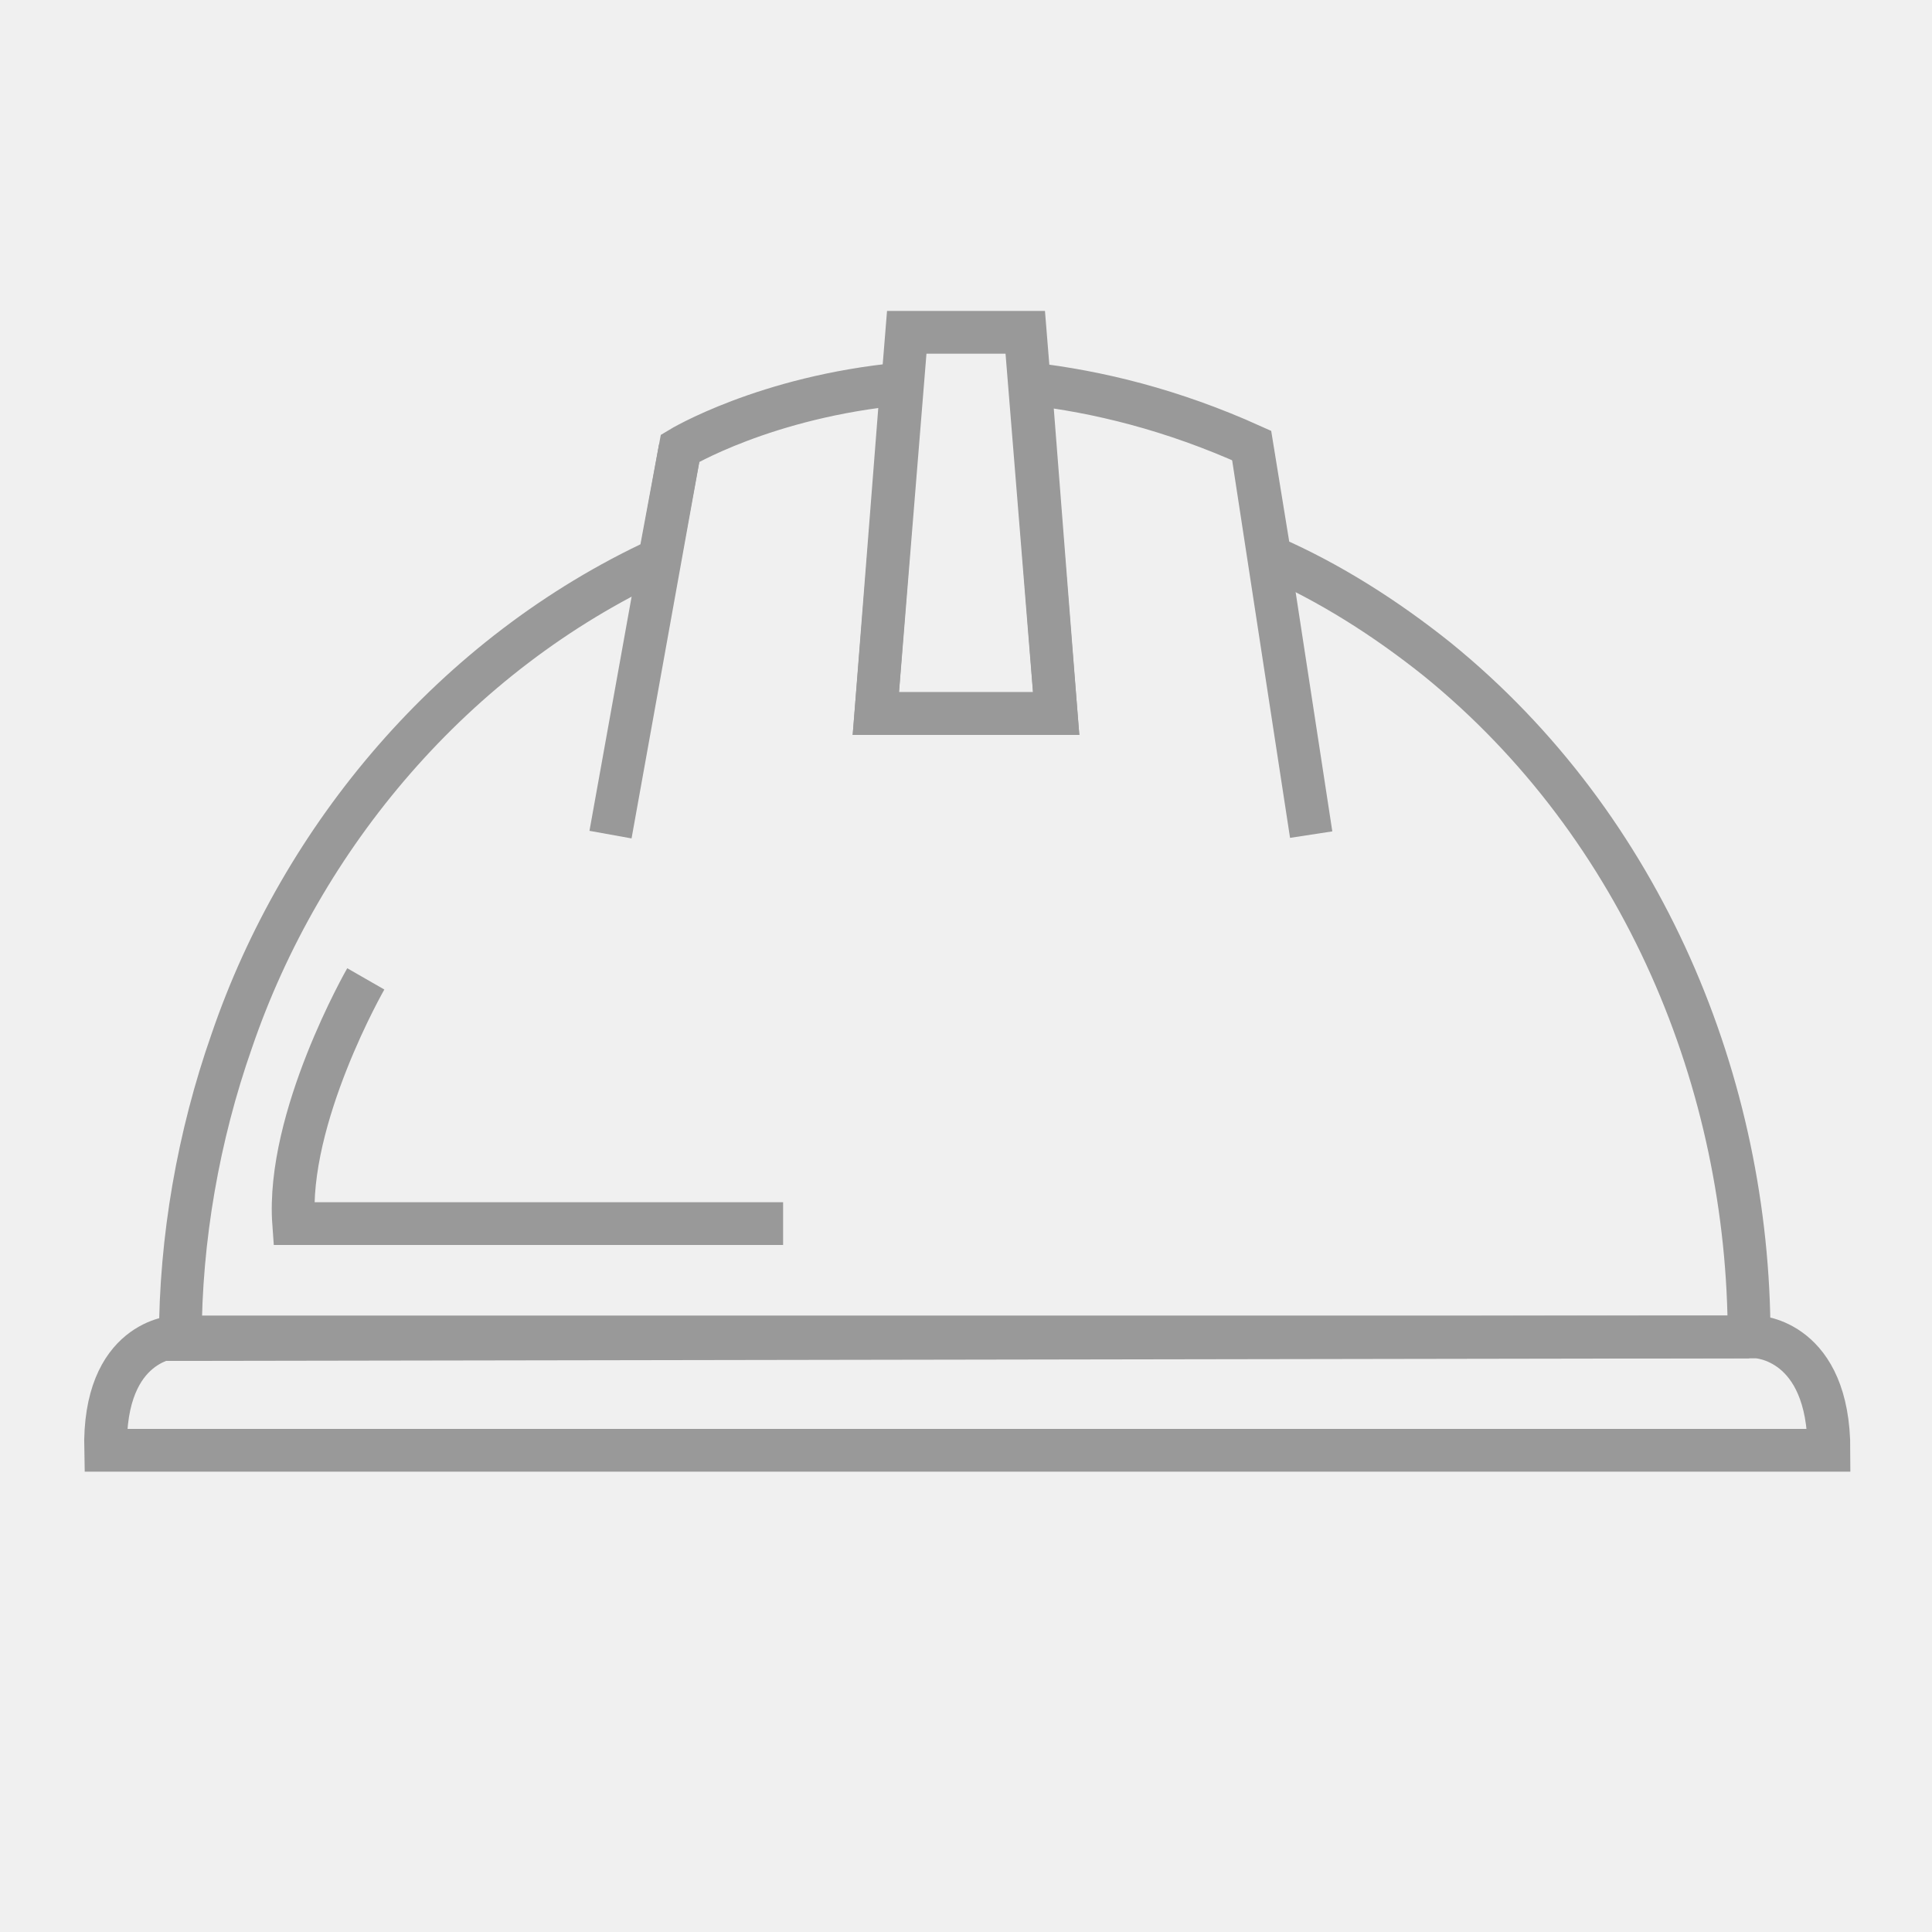
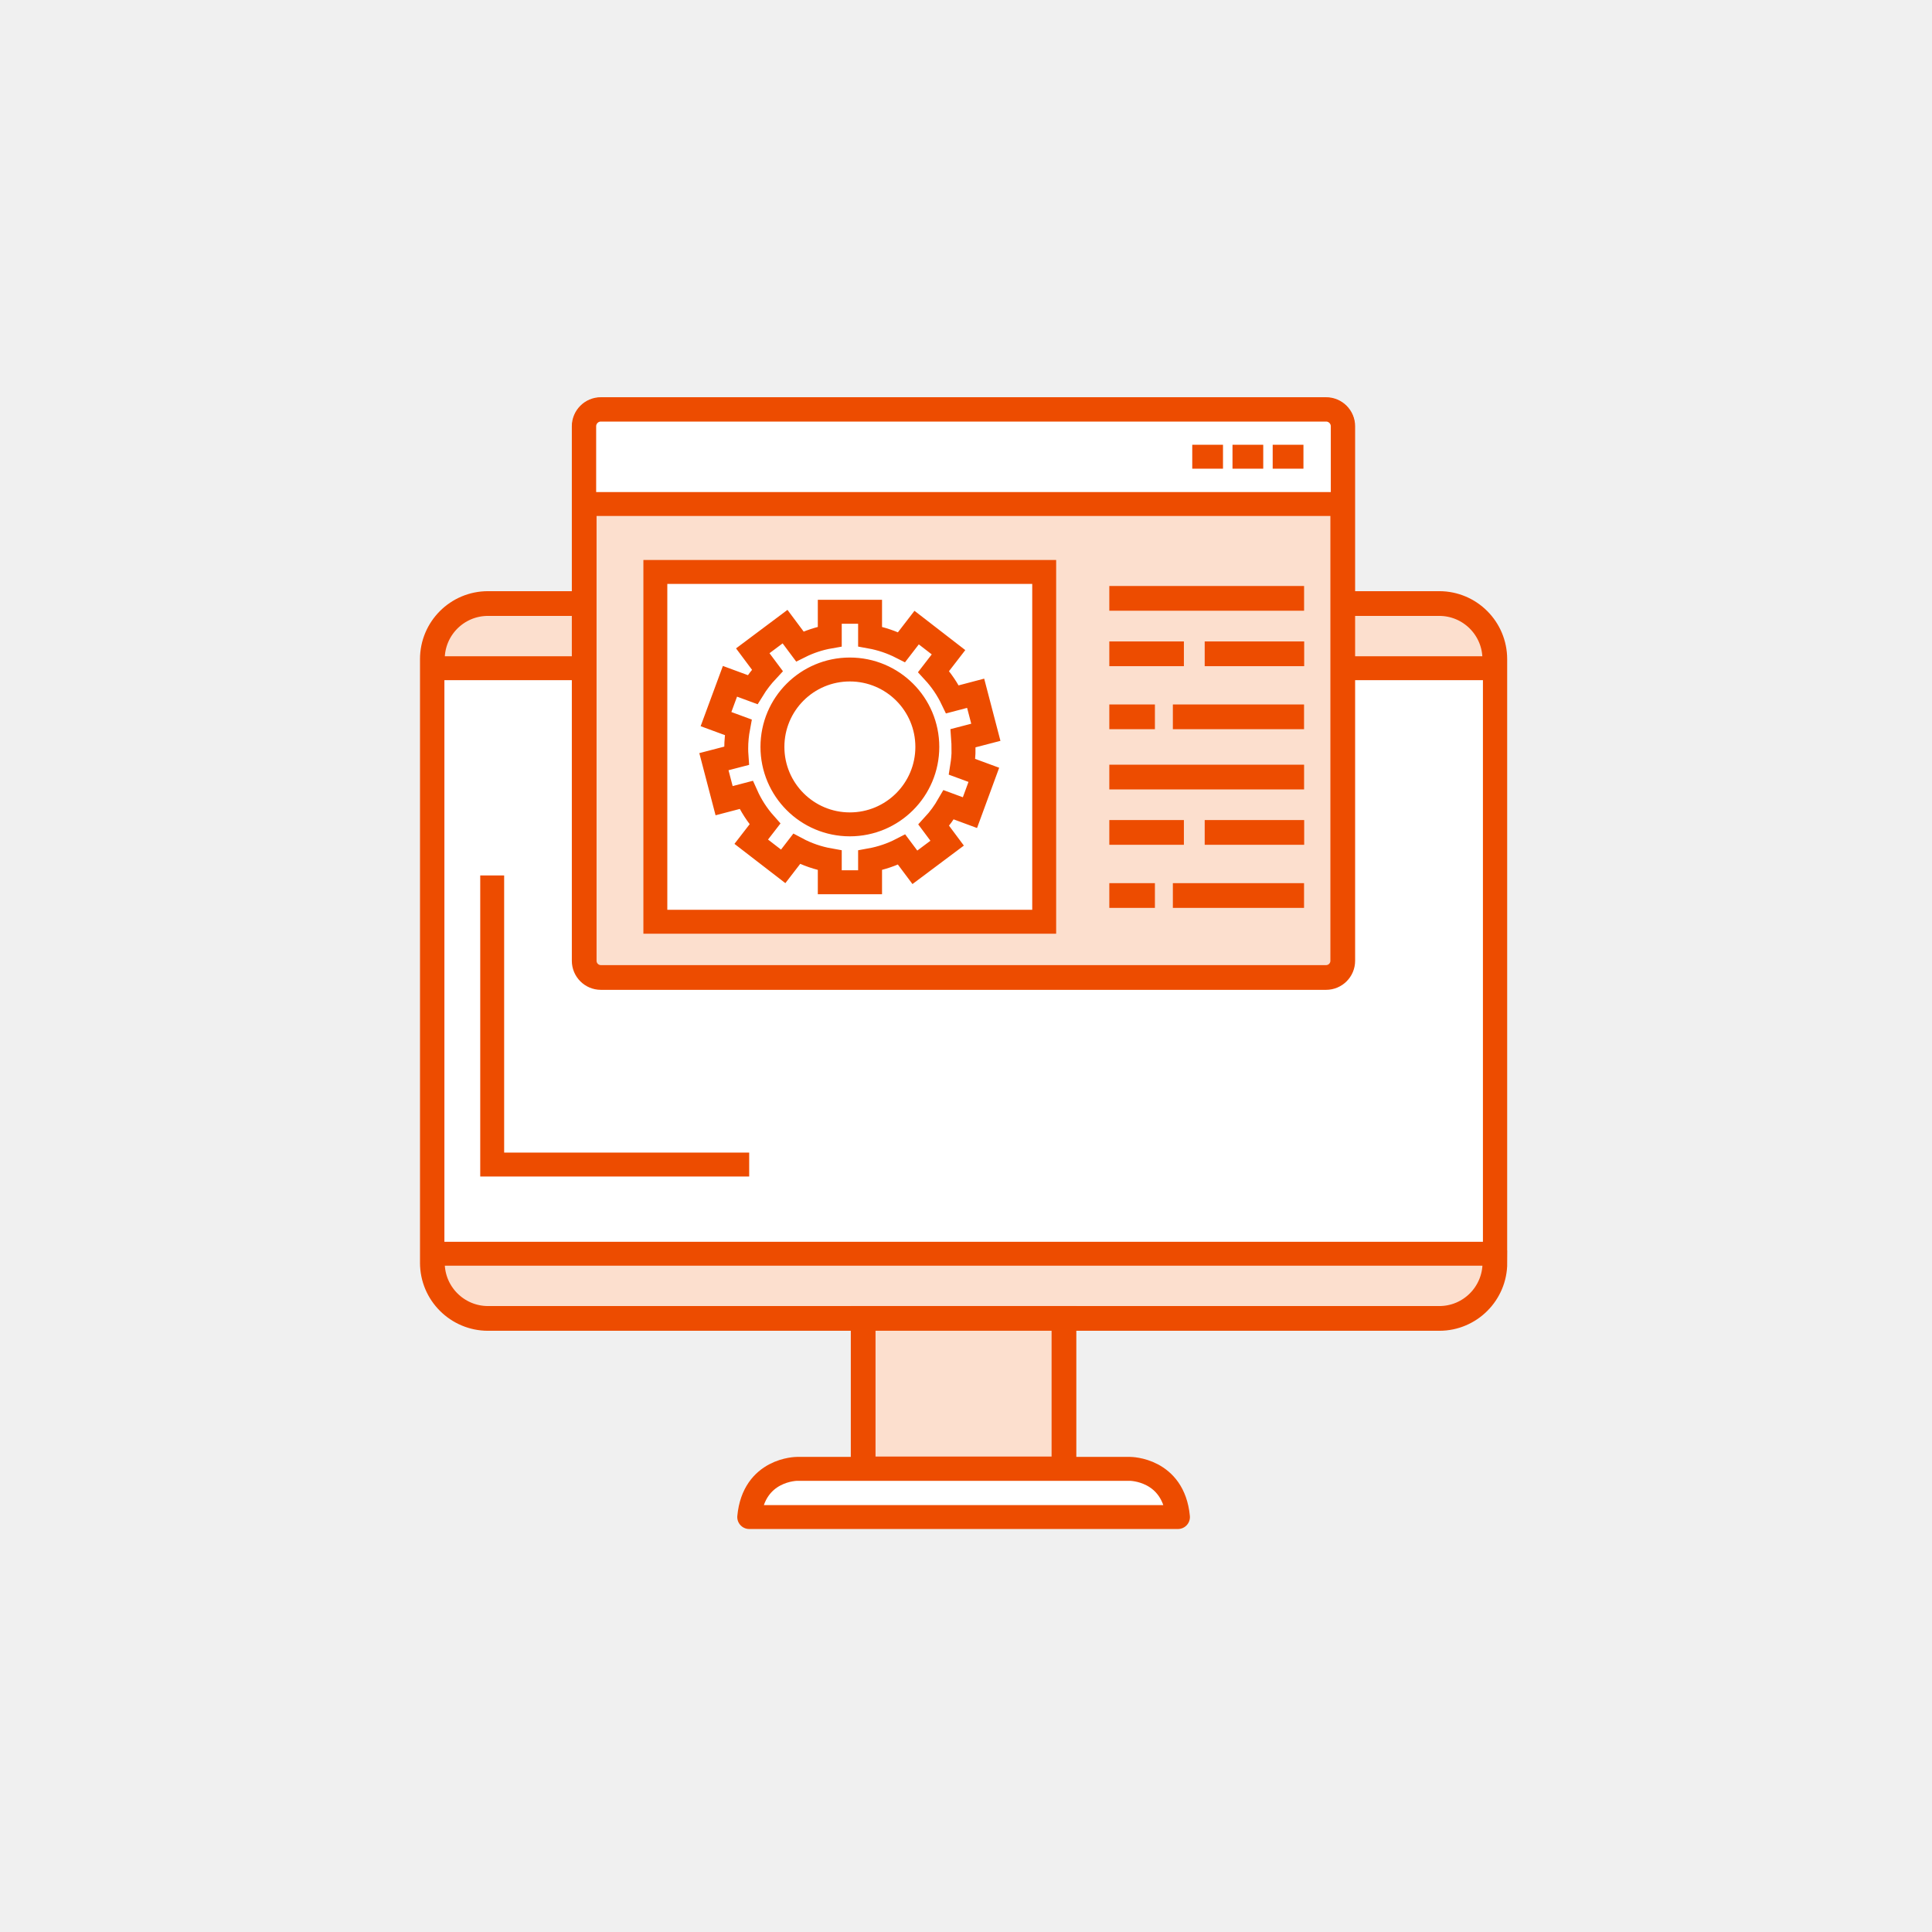
- <svg xmlns="http://www.w3.org/2000/svg" version="1.1" id="Layer_1" x="0px" y="0px" viewBox="0 0 75 75" style="enable-background:new 0 0 75 75;" xml:space="preserve">
-   <style type="text/css">
- 	.st0{fill:none;stroke:#999999;stroke-width:1.66;stroke-miterlimit:10;}
- </style>
-   <g>
-     <polygon class="st0" points="41,27.7 39.8,12.9 37.5,12.9 35.2,12.9 34,27.7  " />
-     <path class="st0" d="M67.9,51.9c0-9.8-4.1-19.8-12.1-26.3c-2-1.6-4.2-3-6.5-4l-0.7-4.3c-3.1-1.4-6-2.1-8.6-2.4l1,12.8h-7l1-12.8   c-5.3,0.5-8.6,2.5-8.6,2.5l-0.8,4.3c-8,3.7-13.9,10.8-16.6,18.7c-1.3,3.7-2,7.7-2,11.6L67.9,51.9" />
-     <line class="st0" x1="48.6" y1="17.4" x2="50.9" y2="32.4" />
-     <line class="st0" x1="23.7" y1="32.4" x2="26.4" y2="17.4" />
-     <path class="st0" d="M14.2,38c0,0-3.1,5.4-2.8,9.5h19" />
-     <path class="st0" d="M68.2,51.9H6.8c0,0-2.8,0.1-2.7,4.4h66.9C71,52,68.2,51.9,68.2,51.9L68.2,51.9z" />
-   </g>
+ <svg xmlns="http://www.w3.org/2000/svg" width="100" height="100" viewBox="0 0 100 100" fill="none">
+   <path d="M77.375 65.361C77.375 66.952 76.087 68.241 74.499 68.241H25.259C23.672 68.241 22.379 66.952 22.379 65.361V34.119C22.379 32.527 23.667 31.239 25.259 31.239H74.495C76.082 31.239 77.371 32.527 77.371 34.119V65.361H77.375Z" fill="#FCDFCE" stroke="#ED4C00" stroke-width="1.28" stroke-miterlimit="10" />
+   <path d="M77.375 34.586H22.383V64.894H77.375V34.586Z" fill="white" stroke="#ED4C00" stroke-width="1.238" stroke-linecap="round" stroke-linejoin="round" />
+   <path d="M55.07 68.239H44.677V76.031H55.07V68.239Z" fill="#FCDFCE" stroke="#ED4C00" stroke-width="1.28" stroke-miterlimit="10" />
+   <path d="M58.49 76.028H41.257C41.257 76.028 39.013 76.028 38.78 78.522H60.971C60.734 76.028 58.49 76.028 58.49 76.028Z" fill="white" stroke="#ED4C00" stroke-width="1.238" stroke-linecap="round" stroke-linejoin="round" />
+   <path d="M25.476 45.313V60.277H38.778" stroke="#ED4C00" stroke-width="1.238" stroke-miterlimit="10" />
+   <path d="M31.102 21.201H68.636C69.114 21.201 69.501 21.588 69.501 22.066V49.73C69.501 50.208 69.114 50.594 68.636 50.594H31.102C30.625 50.594 30.238 50.208 30.238 49.73V22.066C30.238 21.588 30.625 21.201 31.102 21.201Z" fill="#FCDFCE" stroke="#ED4C00" stroke-width="1.28" stroke-miterlimit="10" />
+   <path d="M54.047 29.604H33.921V47.71H54.047V29.604Z" fill="white" stroke="#ED4C00" stroke-width="1.238" stroke-miterlimit="10" />
+   <path d="M69.501 26.088V22.066C69.501 21.588 69.114 21.201 68.636 21.201H31.102C30.625 21.201 30.238 21.588 30.238 22.066V26.088H69.501Z" fill="white" stroke="#ED4C00" stroke-width="1.238" stroke-miterlimit="10" />
+   <path d="M49.872 38.738C49.872 38.559 49.859 38.381 49.847 38.21L51.027 37.903L50.499 35.883L49.298 36.199C49.045 35.671 48.717 35.189 48.322 34.761L49.095 33.76L47.445 32.484L46.664 33.498C46.157 33.24 45.612 33.053 45.035 32.949V31.665H42.949V32.949C42.4 33.045 41.881 33.219 41.399 33.46L40.634 32.434L38.963 33.685L39.72 34.699C39.433 35.006 39.175 35.339 38.955 35.696L37.783 35.264L37.06 37.221L38.211 37.645C38.145 37.998 38.107 38.364 38.107 38.738C38.107 38.867 38.111 38.996 38.12 39.12L36.952 39.424L37.48 41.443L38.623 41.144C38.868 41.693 39.196 42.2 39.595 42.648L38.884 43.567L40.538 44.843L41.236 43.937C41.764 44.219 42.338 44.419 42.949 44.527V45.665H45.035V44.527C45.612 44.423 46.161 44.236 46.668 43.974L47.354 44.892L49.024 43.642L48.33 42.711C48.625 42.391 48.883 42.038 49.103 41.655L50.204 42.062L50.923 40.105L49.797 39.69C49.847 39.378 49.876 39.062 49.876 38.738H49.872ZM43.987 42.669C41.777 42.669 39.981 40.874 39.981 38.659C39.981 36.444 41.773 34.653 43.987 34.653C46.203 34.653 47.998 36.444 47.998 38.659C47.998 40.874 46.203 42.669 43.987 42.669Z" stroke="#ED4C00" stroke-width="1.238" stroke-miterlimit="10" />
+   <path d="M57.418 30.971H67.499" stroke="#ED4C00" stroke-width="1.28" stroke-miterlimit="10" />
+   <path d="M57.418 37.103H59.778" stroke="#ED4C00" stroke-width="1.28" stroke-miterlimit="10" />
+   <path d="M60.707 37.103H67.497" stroke="#ED4C00" stroke-width="1.28" stroke-miterlimit="10" />
+   <path d="M57.418 33.841H61.278" stroke="#ED4C00" stroke-width="1.28" stroke-miterlimit="10" />
+   <path d="M62.355 33.841H67.504" stroke="#ED4C00" stroke-width="1.28" stroke-miterlimit="10" />
+   <path d="M57.418 40.221H67.499" stroke="#ED4C00" stroke-width="1.28" stroke-miterlimit="10" />
+   <path d="M57.418 46.352H59.778" stroke="#ED4C00" stroke-width="1.28" stroke-miterlimit="10" />
+   <path d="M60.707 46.352H67.497" stroke="#ED4C00" stroke-width="1.28" stroke-miterlimit="10" />
+   <path d="M57.418 43.086H61.278" stroke="#ED4C00" stroke-width="1.28" stroke-miterlimit="10" />
+   <path d="M62.355 43.086H67.504" stroke="#ED4C00" stroke-width="1.28" stroke-miterlimit="10" />
+   <path d="M61.711 23.64H63.302" stroke="#ED4C00" stroke-width="1.238" stroke-miterlimit="10" />
+   <path d="M63.794 23.64H65.385" stroke="#ED4C00" stroke-width="1.238" stroke-miterlimit="10" />
+   <path d="M65.874 23.64H67.466" stroke="#ED4C00" stroke-width="1.238" stroke-miterlimit="10" />
</svg>
